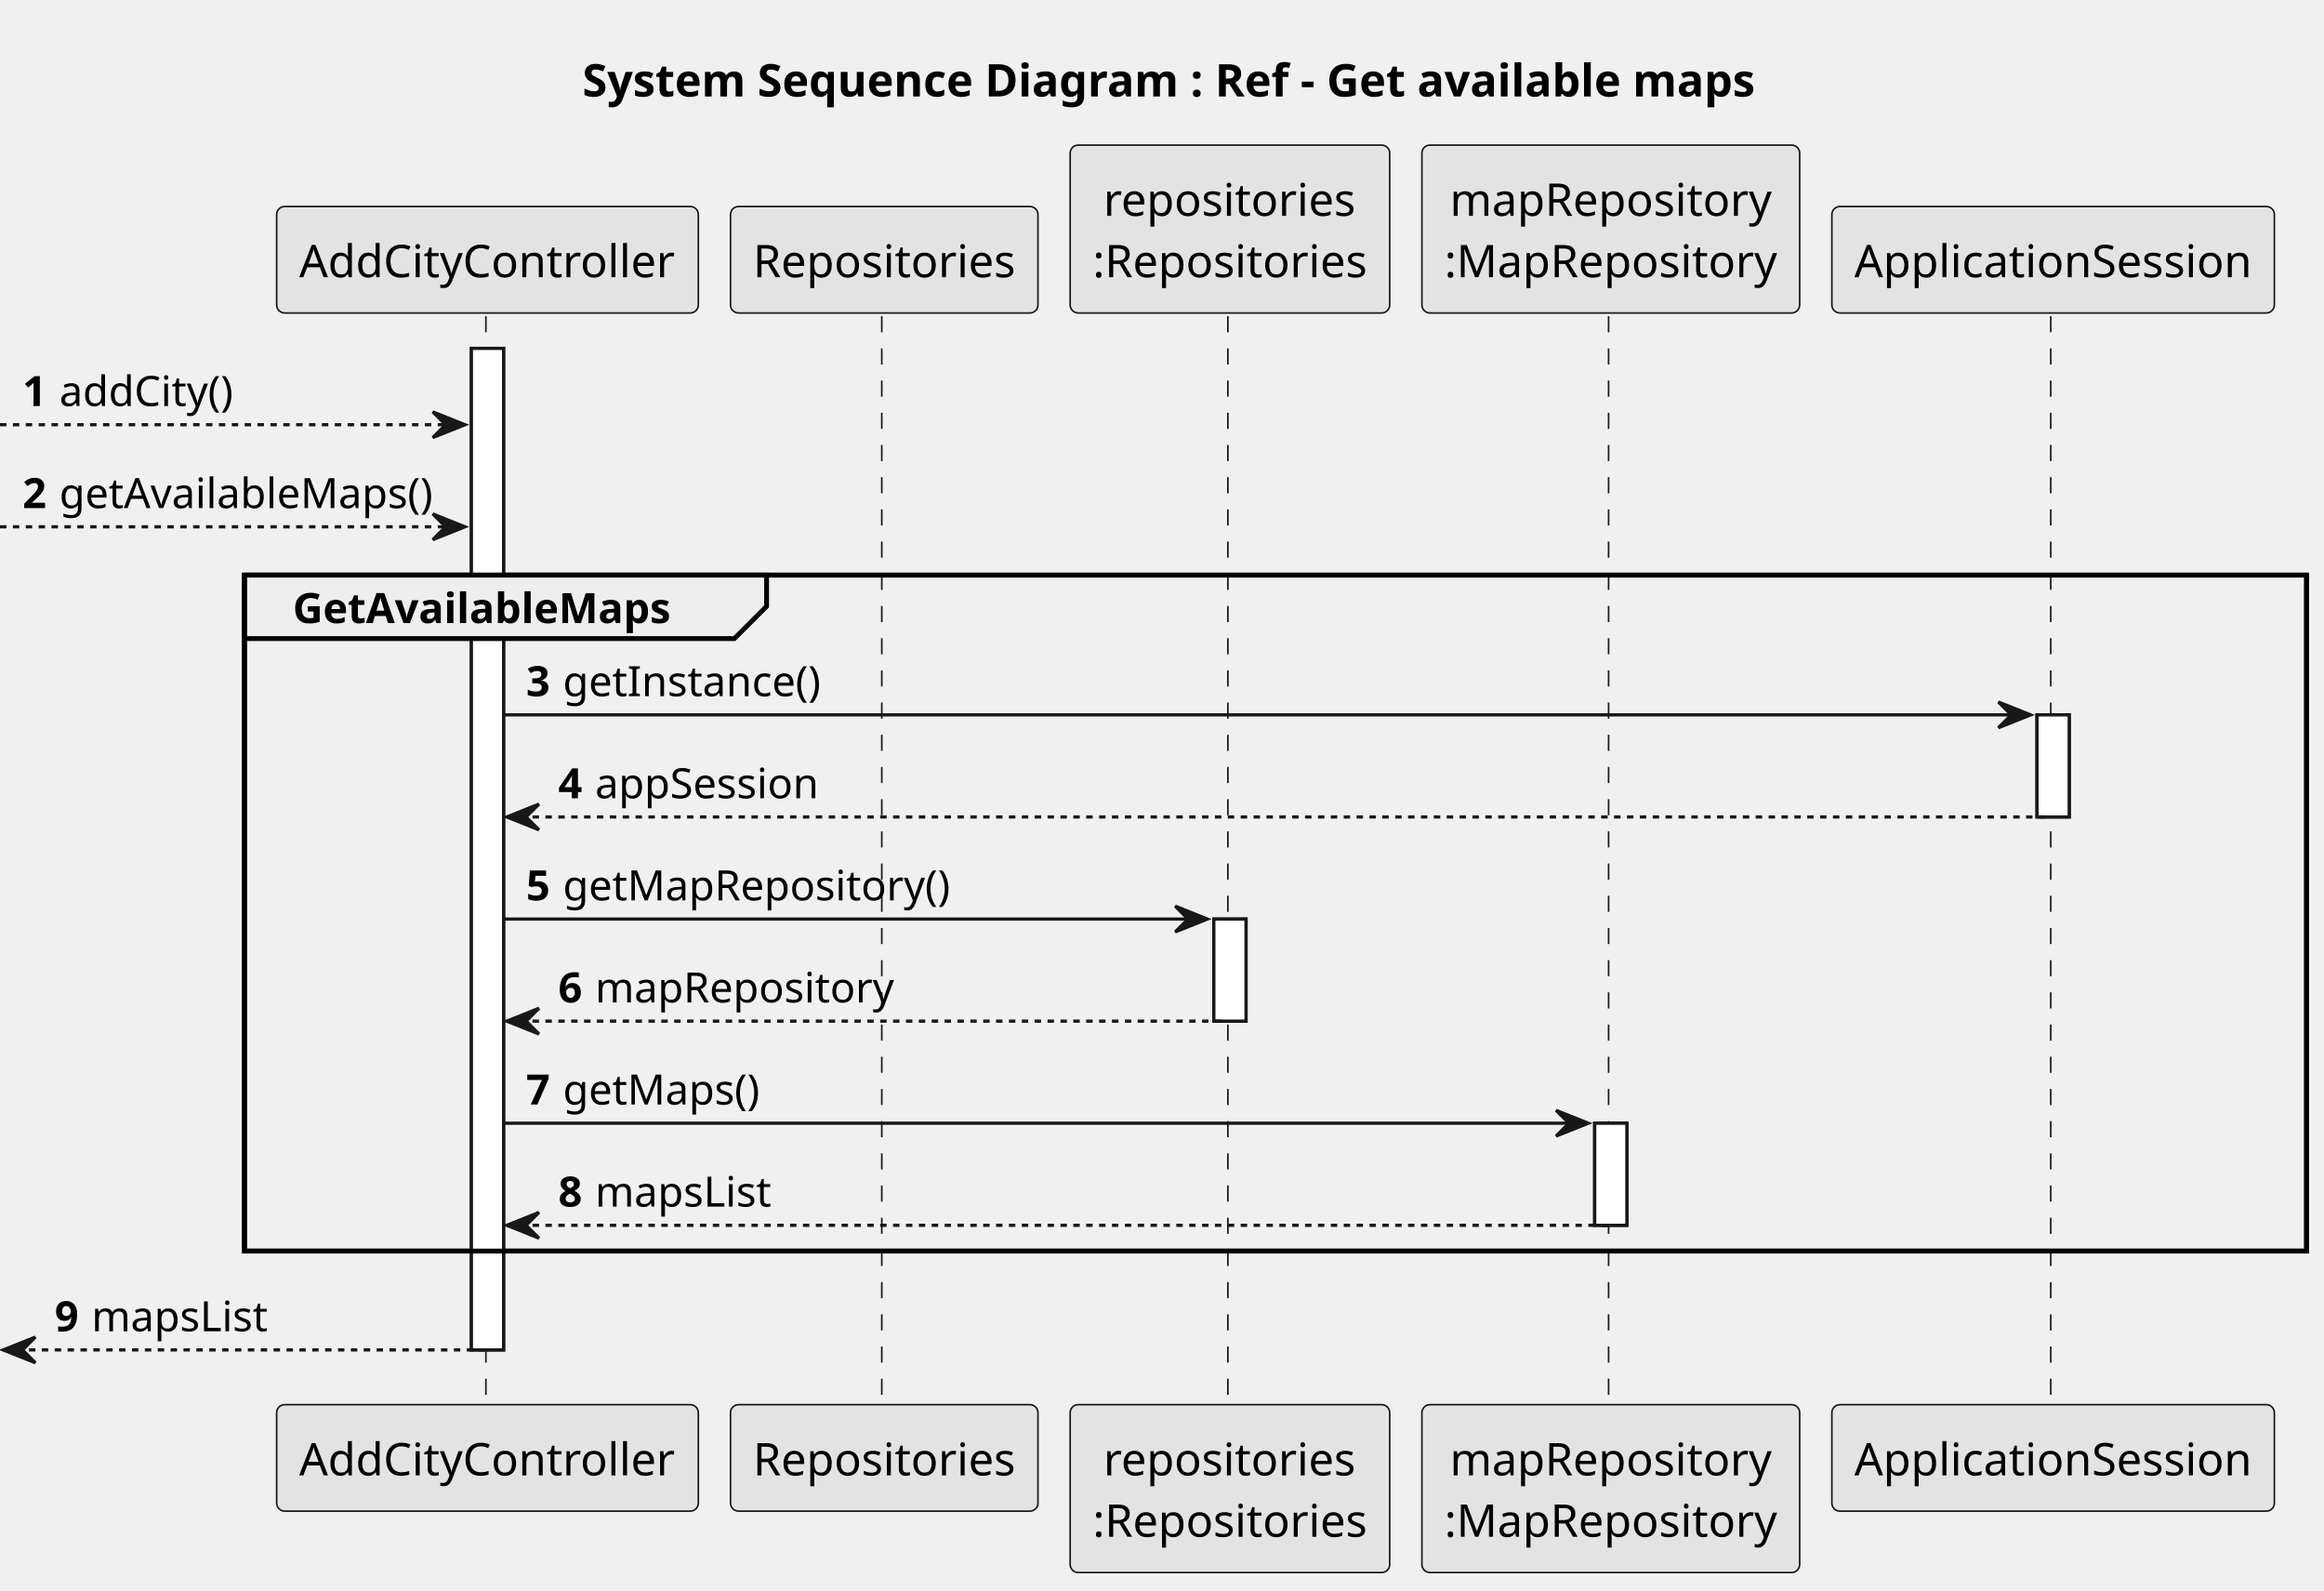
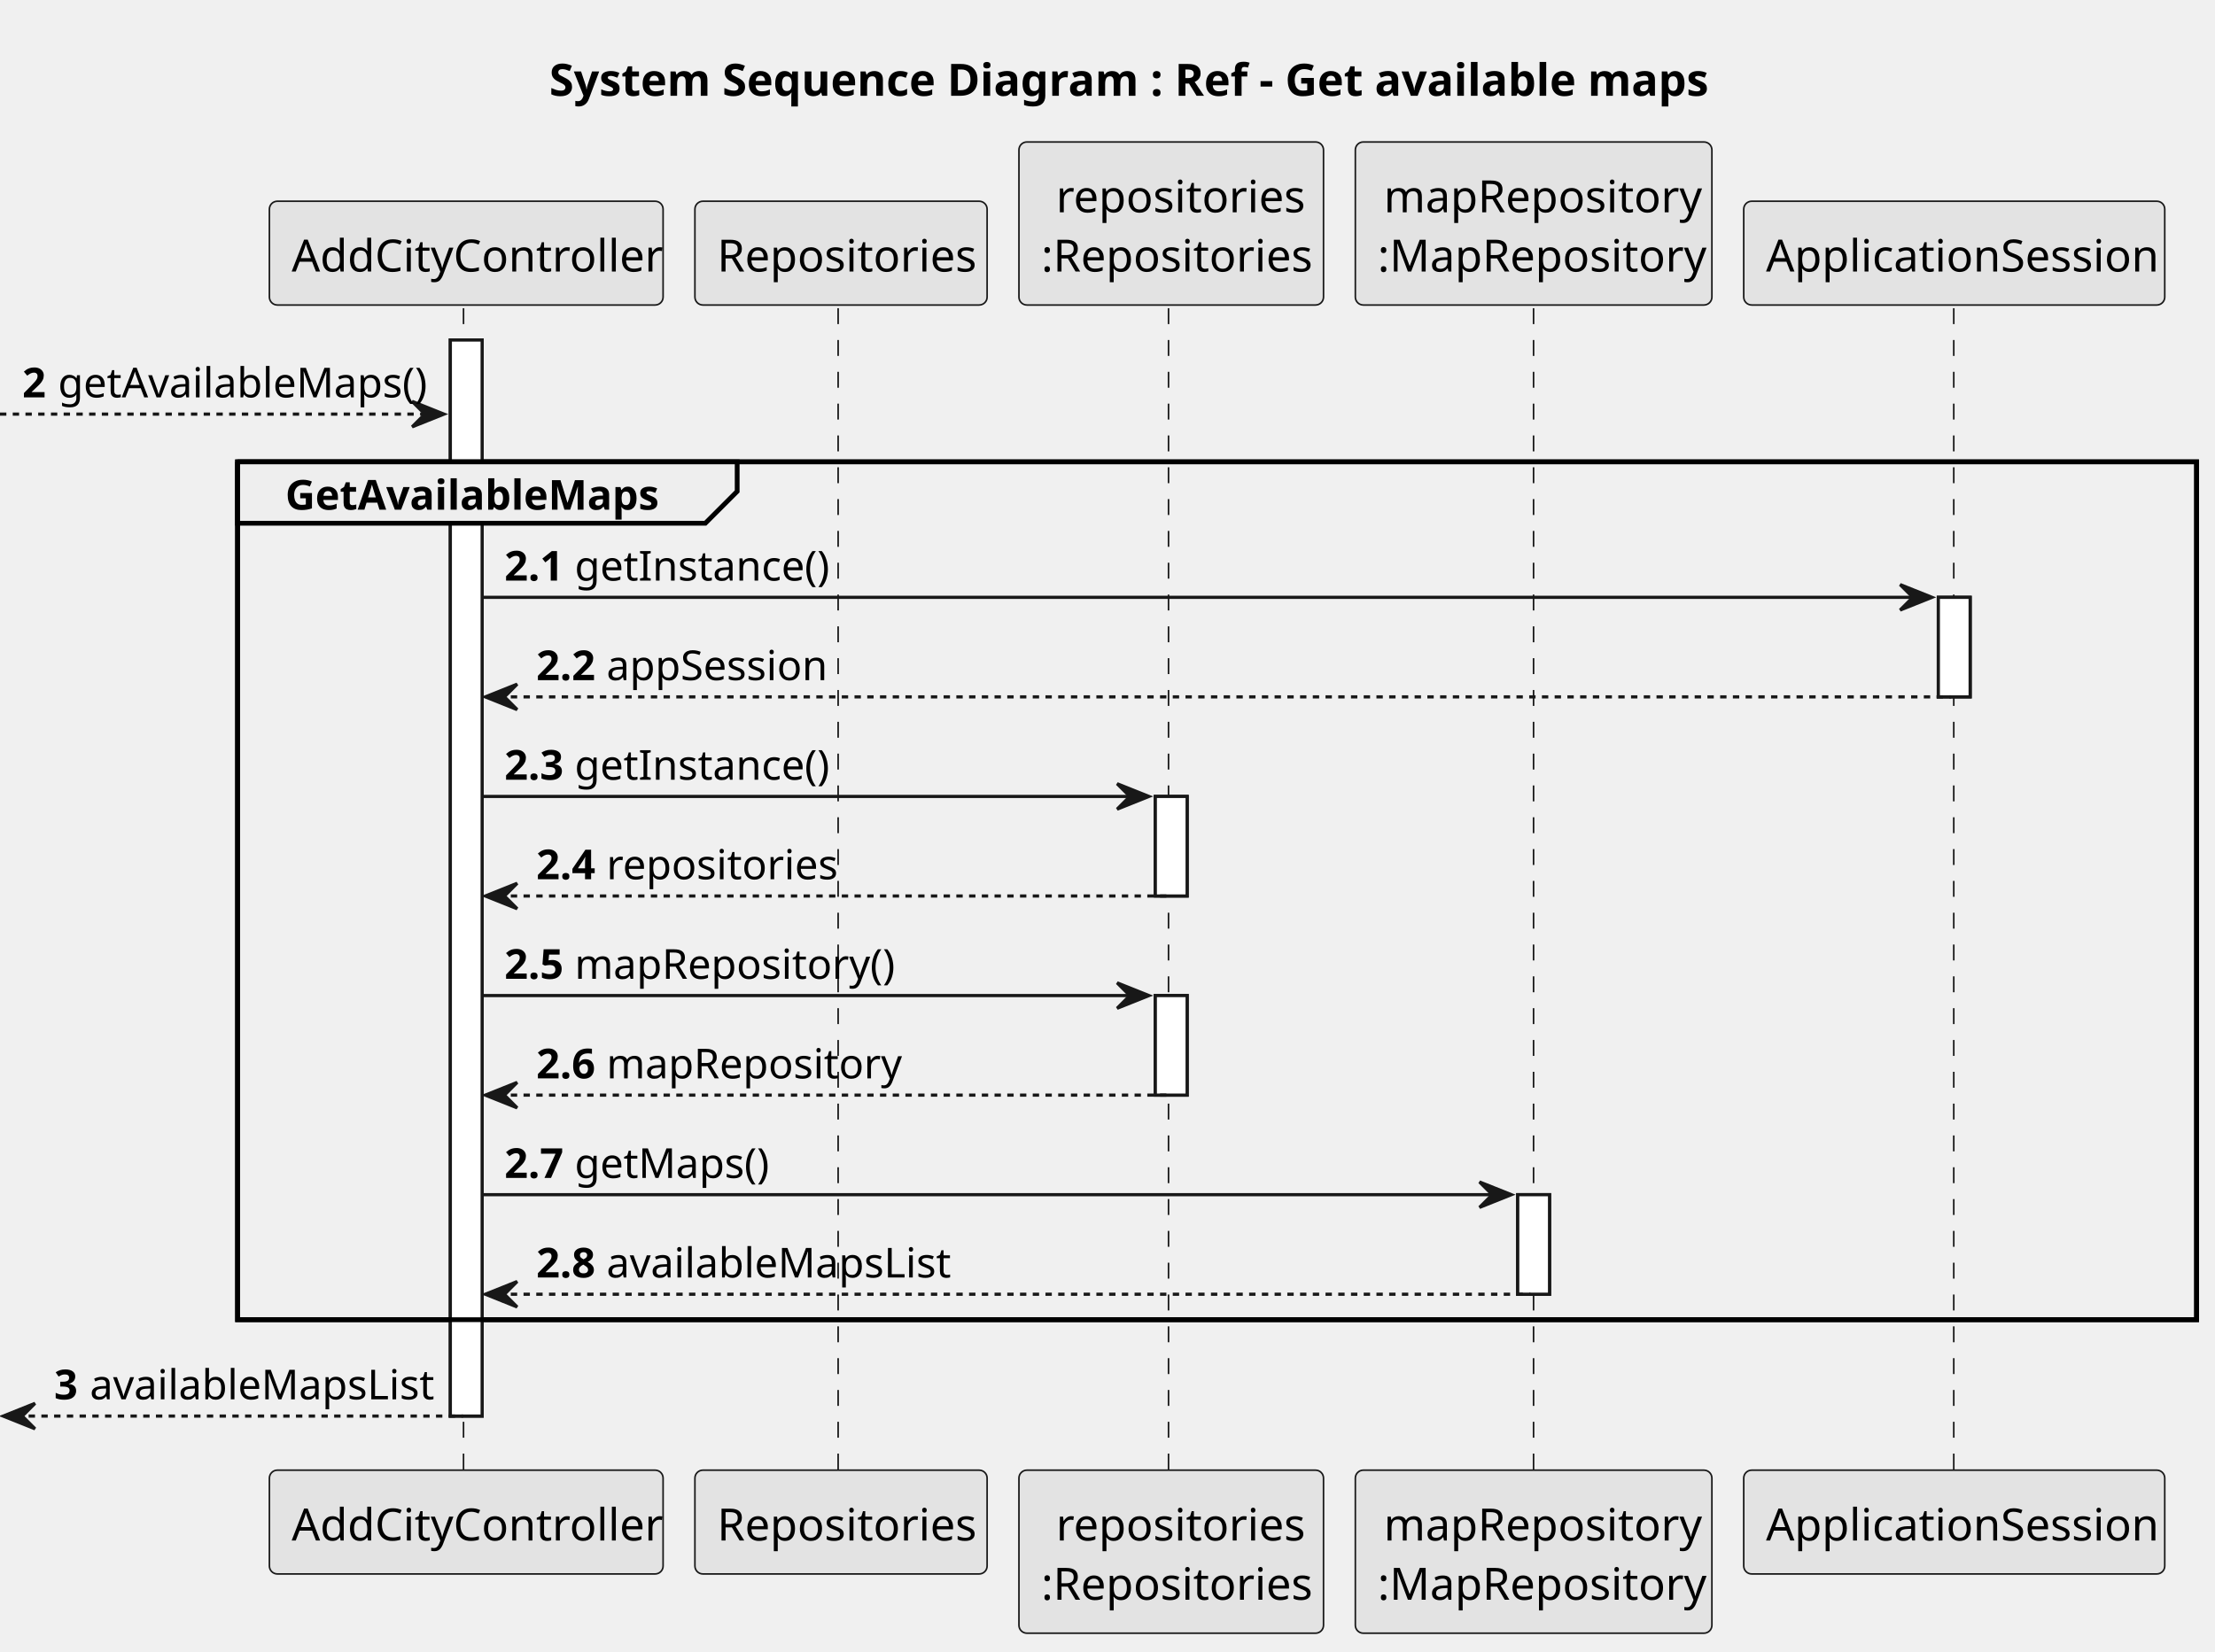
- <svg xmlns="http://www.w3.org/2000/svg" contentStyleType="text/css" height="494px" preserveAspectRatio="none" style="width:722px;height:494px;background:#FFFFFF;" version="1.1" viewBox="0 0 722 494" width="722px" zoomAndPan="magnify">
+ <svg xmlns="http://www.w3.org/2000/svg" contentStyleType="text/css" height="519px" preserveAspectRatio="none" style="width:696px;height:519px;background:#FFFFFF;" version="1.1" viewBox="0 0 696 519" width="696px" zoomAndPan="magnify">
  <defs />
  <g>
-     <text fill="#000000" font-family="sans-serif" font-size="14" font-weight="bold" lengthAdjust="spacing" textLength="363.705" x="180.939" y="29.966">System Sequence Diagram : Ref - Get available maps</text>
-     <rect fill="#FFFFFF" height="311.06" style="stroke:#181818;stroke-width:1.0;" width="10" x="146.448" y="108.204" />
-     <rect fill="#FFFFFF" height="31.706" style="stroke:#181818;stroke-width:1.0;" width="10" x="377.105" y="285.44" />
-     <rect fill="#FFFFFF" height="31.706" style="stroke:#181818;stroke-width:1.0;" width="10" x="495.423" y="348.852" />
-     <rect fill="#FFFFFF" height="31.706" style="stroke:#181818;stroke-width:1.0;" width="10" x="632.844" y="222.028" />
-     <rect fill="none" height="209.942" style="stroke:#000000;stroke-width:1.5;" width="640.634" x="75.949" y="178.616" />
-     <line style="stroke:#181818;stroke-width:0.5;stroke-dasharray:5.0,5.0;" x1="150.949" x2="150.949" y1="98.204" y2="437.264" />
-     <line style="stroke:#181818;stroke-width:0.5;stroke-dasharray:5.0,5.0;" x1="273.947" x2="273.947" y1="98.204" y2="437.264" />
-     <line style="stroke:#181818;stroke-width:0.5;stroke-dasharray:5.0,5.0;" x1="381.469" x2="381.469" y1="98.204" y2="437.264" />
-     <line style="stroke:#181818;stroke-width:0.5;stroke-dasharray:5.0,5.0;" x1="499.742" x2="499.742" y1="98.204" y2="437.264" />
-     <line style="stroke:#181818;stroke-width:0.5;stroke-dasharray:5.0,5.0;" x1="637.104" x2="637.104" y1="98.204" y2="437.264" />
-     <rect fill="#E3E3E3" height="33.068" rx="2.5" ry="2.5" style="stroke:#181818;stroke-width:0.5;" width="130.998" x="85.949" y="64.136" />
-     <text fill="#000000" font-family="sans-serif" font-size="14" lengthAdjust="spacing" textLength="116.998" x="92.949" y="86.102">AddCityController</text>
-     <rect fill="#E3E3E3" height="33.068" rx="2.5" ry="2.5" style="stroke:#181818;stroke-width:0.5;" width="130.998" x="85.949" y="436.264" />
-     <text fill="#000000" font-family="sans-serif" font-size="14" lengthAdjust="spacing" textLength="116.998" x="92.949" y="458.23">AddCityController</text>
-     <rect fill="#E3E3E3" height="33.068" rx="2.5" ry="2.5" style="stroke:#181818;stroke-width:0.5;" width="95.522" x="226.947" y="64.136" />
-     <text fill="#000000" font-family="sans-serif" font-size="14" lengthAdjust="spacing" textLength="81.522" x="233.947" y="86.102">Repositories</text>
-     <rect fill="#E3E3E3" height="33.068" rx="2.5" ry="2.5" style="stroke:#181818;stroke-width:0.5;" width="95.522" x="226.947" y="436.264" />
-     <text fill="#000000" font-family="sans-serif" font-size="14" lengthAdjust="spacing" textLength="81.522" x="233.947" y="458.23">Repositories</text>
-     <rect fill="#E3E3E3" height="52.136" rx="2.5" ry="2.5" style="stroke:#181818;stroke-width:0.5;" width="99.274" x="332.469" y="45.068" />
-     <text fill="#000000" font-family="sans-serif" font-size="14" lengthAdjust="spacing" textLength="78.596" x="342.808" y="67.034">repositories</text>
-     <text fill="#000000" font-family="sans-serif" font-size="14" lengthAdjust="spacing" textLength="85.274" x="339.469" y="86.102">:Repositories</text>
-     <rect fill="#E3E3E3" height="52.136" rx="2.5" ry="2.5" style="stroke:#181818;stroke-width:0.5;" width="99.274" x="332.469" y="436.264" />
-     <text fill="#000000" font-family="sans-serif" font-size="14" lengthAdjust="spacing" textLength="78.596" x="342.808" y="458.23">repositories</text>
-     <text fill="#000000" font-family="sans-serif" font-size="14" lengthAdjust="spacing" textLength="85.274" x="339.469" y="477.298">:Repositories</text>
-     <rect fill="#E3E3E3" height="52.136" rx="2.5" ry="2.5" style="stroke:#181818;stroke-width:0.5;" width="117.362" x="441.742" y="45.068" />
-     <text fill="#000000" font-family="sans-serif" font-size="14" lengthAdjust="spacing" textLength="100.002" x="450.422" y="67.034">mapRepository</text>
-     <text fill="#000000" font-family="sans-serif" font-size="14" lengthAdjust="spacing" textLength="103.362" x="448.742" y="86.102">:MapRepository</text>
-     <rect fill="#E3E3E3" height="52.136" rx="2.5" ry="2.5" style="stroke:#181818;stroke-width:0.5;" width="117.362" x="441.742" y="436.264" />
-     <text fill="#000000" font-family="sans-serif" font-size="14" lengthAdjust="spacing" textLength="100.002" x="450.422" y="458.23">mapRepository</text>
-     <text fill="#000000" font-family="sans-serif" font-size="14" lengthAdjust="spacing" textLength="103.362" x="448.742" y="477.298">:MapRepository</text>
-     <rect fill="#E3E3E3" height="33.068" rx="2.5" ry="2.5" style="stroke:#181818;stroke-width:0.5;" width="137.48" x="569.104" y="64.136" />
-     <text fill="#000000" font-family="sans-serif" font-size="14" lengthAdjust="spacing" textLength="123.48" x="576.104" y="86.102">ApplicationSession</text>
-     <rect fill="#E3E3E3" height="33.068" rx="2.5" ry="2.5" style="stroke:#181818;stroke-width:0.5;" width="137.48" x="569.104" y="436.264" />
-     <text fill="#000000" font-family="sans-serif" font-size="14" lengthAdjust="spacing" textLength="123.48" x="576.104" y="458.23">ApplicationSession</text>
-     <rect fill="#FFFFFF" height="311.06" style="stroke:#181818;stroke-width:1.0;" width="10" x="146.448" y="108.204" />
-     <rect fill="#FFFFFF" height="31.706" style="stroke:#181818;stroke-width:1.0;" width="10" x="377.105" y="285.44" />
-     <rect fill="#FFFFFF" height="31.706" style="stroke:#181818;stroke-width:1.0;" width="10" x="495.423" y="348.852" />
-     <rect fill="#FFFFFF" height="31.706" style="stroke:#181818;stroke-width:1.0;" width="10" x="632.844" y="222.028" />
-     <polygon fill="#181818" points="134.448,127.91,144.448,131.91,134.448,135.91,138.448,131.91" style="stroke:#181818;stroke-width:1.0;" />
-     <line style="stroke:#181818;stroke-width:1.0;stroke-dasharray:2.0,2.0;" x1="0" x2="140.448" y1="131.91" y2="131.91" />
-     <text fill="#000000" font-family="sans-serif" font-size="13" font-weight="bold" lengthAdjust="spacing" textLength="7.436" x="7" y="126.101">1</text>
-     <text fill="#000000" font-family="sans-serif" font-size="13" lengthAdjust="spacing" textLength="53.976" x="18.436" y="126.101">addCity()</text>
-     <polygon fill="#181818" points="134.448,159.616,144.448,163.616,134.448,167.616,138.448,163.616" style="stroke:#181818;stroke-width:1.0;" />
-     <line style="stroke:#181818;stroke-width:1.0;stroke-dasharray:2.0,2.0;" x1="0" x2="140.448" y1="163.616" y2="163.616" />
-     <text fill="#000000" font-family="sans-serif" font-size="13" font-weight="bold" lengthAdjust="spacing" textLength="7.436" x="7" y="157.807">2</text>
-     <text fill="#000000" font-family="sans-serif" font-size="13" lengthAdjust="spacing" textLength="116.012" x="18.436" y="157.807">getAvailableMaps()</text>
-     <path d="M75.949,178.616 L238.157,178.616 L238.157,188.322 L228.157,198.322 L75.949,198.322 L75.949,178.616 " fill="#EEEEEE" style="stroke:#000000;stroke-width:1.5;" />
-     <rect fill="none" height="209.942" style="stroke:#000000;stroke-width:1.5;" width="640.634" x="75.949" y="178.616" />
-     <text fill="#000000" font-family="sans-serif" font-size="13" font-weight="bold" lengthAdjust="spacing" textLength="117.208" x="90.949" y="193.513">GetAvailableMaps</text>
-     <polygon fill="#181818" points="620.844,218.028,630.844,222.028,620.844,226.028,624.844,222.028" style="stroke:#181818;stroke-width:1.0;" />
-     <line style="stroke:#181818;stroke-width:1.0;" x1="156.448" x2="626.844" y1="222.028" y2="222.028" />
-     <text fill="#000000" font-family="sans-serif" font-size="13" font-weight="bold" lengthAdjust="spacing" textLength="7.436" x="163.448" y="216.219">3</text>
-     <text fill="#000000" font-family="sans-serif" font-size="13" lengthAdjust="spacing" textLength="80.08" x="174.884" y="216.219">getInstance()</text>
-     <polygon fill="#181818" points="167.448,249.734,157.448,253.734,167.448,257.734,163.448,253.734" style="stroke:#181818;stroke-width:1.0;" />
-     <line style="stroke:#181818;stroke-width:1.0;stroke-dasharray:2.0,2.0;" x1="161.448" x2="636.844" y1="253.734" y2="253.734" />
-     <text fill="#000000" font-family="sans-serif" font-size="13" font-weight="bold" lengthAdjust="spacing" textLength="7.436" x="173.448" y="247.925">4</text>
-     <text fill="#000000" font-family="sans-serif" font-size="13" lengthAdjust="spacing" textLength="69.459" x="184.884" y="247.925">appSession</text>
-     <polygon fill="#181818" points="365.105,281.44,375.105,285.44,365.105,289.44,369.105,285.44" style="stroke:#181818;stroke-width:1.0;" />
-     <line style="stroke:#181818;stroke-width:1.0;" x1="156.448" x2="371.105" y1="285.44" y2="285.44" />
-     <text fill="#000000" font-family="sans-serif" font-size="13" font-weight="bold" lengthAdjust="spacing" textLength="7.436" x="163.448" y="279.631">5</text>
-     <text fill="#000000" font-family="sans-serif" font-size="13" lengthAdjust="spacing" textLength="120.315" x="174.884" y="279.631">getMapRepository()</text>
-     <polygon fill="#181818" points="167.448,313.146,157.448,317.146,167.448,321.146,163.448,317.146" style="stroke:#181818;stroke-width:1.0;" />
-     <line style="stroke:#181818;stroke-width:1.0;stroke-dasharray:2.0,2.0;" x1="161.448" x2="381.105" y1="317.146" y2="317.146" />
-     <text fill="#000000" font-family="sans-serif" font-size="13" font-weight="bold" lengthAdjust="spacing" textLength="7.436" x="173.448" y="311.337">6</text>
-     <text fill="#000000" font-family="sans-serif" font-size="13" lengthAdjust="spacing" textLength="92.859" x="184.884" y="311.337">mapRepository</text>
-     <polygon fill="#181818" points="483.423,344.852,493.423,348.852,483.423,352.852,487.423,348.852" style="stroke:#181818;stroke-width:1.0;" />
-     <line style="stroke:#181818;stroke-width:1.0;" x1="156.448" x2="489.423" y1="348.852" y2="348.852" />
-     <text fill="#000000" font-family="sans-serif" font-size="13" font-weight="bold" lengthAdjust="spacing" textLength="7.436" x="163.448" y="343.043">7</text>
-     <text fill="#000000" font-family="sans-serif" font-size="13" lengthAdjust="spacing" textLength="61.126" x="174.884" y="343.043">getMaps()</text>
-     <polygon fill="#181818" points="167.448,376.558,157.448,380.558,167.448,384.558,163.448,380.558" style="stroke:#181818;stroke-width:1.0;" />
-     <line style="stroke:#181818;stroke-width:1.0;stroke-dasharray:2.0,2.0;" x1="161.448" x2="499.423" y1="380.558" y2="380.558" />
-     <text fill="#000000" font-family="sans-serif" font-size="13" font-weight="bold" lengthAdjust="spacing" textLength="7.436" x="173.448" y="374.749">8</text>
-     <text fill="#000000" font-family="sans-serif" font-size="13" lengthAdjust="spacing" textLength="54.756" x="184.884" y="374.749">mapsList</text>
-     <polygon fill="#181818" points="11,415.264,1,419.264,11,423.264,7,419.264" style="stroke:#181818;stroke-width:1.0;" />
-     <line style="stroke:#181818;stroke-width:1.0;stroke-dasharray:2.0,2.0;" x1="5" x2="150.448" y1="419.264" y2="419.264" />
-     <text fill="#000000" font-family="sans-serif" font-size="13" font-weight="bold" lengthAdjust="spacing" textLength="7.436" x="17" y="413.455">9</text>
-     <text fill="#000000" font-family="sans-serif" font-size="13" lengthAdjust="spacing" textLength="54.756" x="28.436" y="413.455">mapsList</text>
+     <text fill="#000000" font-family="sans-serif" font-size="14" font-weight="bold" lengthAdjust="spacing" textLength="354.026" x="172.593" y="30.107">System Sequence Diagram : Ref - Get available maps</text>
+     <rect fill="#FFFFFF" height="338.201" style="stroke:#181818;stroke-width:1.0;" width="10" x="141.504" y="106.863" />
+     <rect fill="#FFFFFF" height="31.291" style="stroke:#181818;stroke-width:1.0;" width="10" x="363.024" y="250.318" />
+     <rect fill="#FFFFFF" height="31.291" style="stroke:#181818;stroke-width:1.0;" width="10" x="363.024" y="312.9" />
+     <rect fill="#FFFFFF" height="31.291" style="stroke:#181818;stroke-width:1.0;" width="10" x="476.897" y="375.482" />
+     <rect fill="#FFFFFF" height="31.291" style="stroke:#181818;stroke-width:1.0;" width="10" x="609.065" y="187.736" />
+     <rect fill="none" height="269.619" style="stroke:#000000;stroke-width:1.5;" width="615.563" x="74.649" y="145.154" />
+     <line style="stroke:#181818;stroke-width:0.5;stroke-dasharray:5.0,5.0;" x1="145.649" x2="145.649" y1="96.863" y2="463.065" />
+     <line style="stroke:#181818;stroke-width:0.5;stroke-dasharray:5.0,5.0;" x1="263.359" x2="263.359" y1="96.863" y2="463.065" />
+     <line style="stroke:#181818;stroke-width:0.5;stroke-dasharray:5.0,5.0;" x1="367.173" x2="367.173" y1="96.863" y2="463.065" />
+     <line style="stroke:#181818;stroke-width:0.5;stroke-dasharray:5.0,5.0;" x1="481.876" x2="481.876" y1="96.863" y2="463.065" />
+     <line style="stroke:#181818;stroke-width:0.5;stroke-dasharray:5.0,5.0;" x1="613.917" x2="613.917" y1="96.863" y2="463.065" />
+     <rect fill="#E3E3E3" height="32.621" rx="2.5" ry="2.5" style="stroke:#181818;stroke-width:0.5;" width="123.71" x="84.649" y="63.242" />
+     <text fill="#000000" font-family="sans-serif" font-size="14" lengthAdjust="spacing" textLength="109.71" x="91.649" y="85.35">AddCityController</text>
+     <rect fill="#E3E3E3" height="32.621" rx="2.5" ry="2.5" style="stroke:#181818;stroke-width:0.5;" width="123.71" x="84.649" y="462.065" />
+     <text fill="#000000" font-family="sans-serif" font-size="14" lengthAdjust="spacing" textLength="109.71" x="91.649" y="484.172">AddCityController</text>
+     <rect fill="#E3E3E3" height="32.621" rx="2.5" ry="2.5" style="stroke:#181818;stroke-width:0.5;" width="91.814" x="218.359" y="63.242" />
+     <text fill="#000000" font-family="sans-serif" font-size="14" lengthAdjust="spacing" textLength="77.814" x="225.359" y="85.35">Repositories</text>
+     <rect fill="#E3E3E3" height="32.621" rx="2.5" ry="2.5" style="stroke:#181818;stroke-width:0.5;" width="91.814" x="218.359" y="462.065" />
+     <text fill="#000000" font-family="sans-serif" font-size="14" lengthAdjust="spacing" textLength="77.814" x="225.359" y="484.172">Repositories</text>
+     <rect fill="#E3E3E3" height="51.242" rx="2.5" ry="2.5" style="stroke:#181818;stroke-width:0.5;" width="95.703" x="320.173" y="44.621" />
+     <text fill="#000000" font-family="sans-serif" font-size="14" lengthAdjust="spacing" textLength="72.365" x="331.842" y="66.728">repositories</text>
+     <text fill="#000000" font-family="sans-serif" font-size="14" lengthAdjust="spacing" textLength="81.703" x="327.173" y="85.35">:Repositories</text>
+     <rect fill="#E3E3E3" height="51.242" rx="2.5" ry="2.5" style="stroke:#181818;stroke-width:0.5;" width="95.703" x="320.173" y="462.065" />
+     <text fill="#000000" font-family="sans-serif" font-size="14" lengthAdjust="spacing" textLength="72.365" x="331.842" y="484.172">repositories</text>
+     <text fill="#000000" font-family="sans-serif" font-size="14" lengthAdjust="spacing" textLength="81.703" x="327.173" y="502.793">:Repositories</text>
+     <rect fill="#E3E3E3" height="51.242" rx="2.5" ry="2.5" style="stroke:#181818;stroke-width:0.5;" width="112.041" x="425.876" y="44.621" />
+     <text fill="#000000" font-family="sans-serif" font-size="14" lengthAdjust="spacing" textLength="94.151" x="434.821" y="66.728">mapRepository</text>
+     <text fill="#000000" font-family="sans-serif" font-size="14" lengthAdjust="spacing" textLength="98.041" x="432.876" y="85.35">:MapRepository</text>
+     <rect fill="#E3E3E3" height="51.242" rx="2.5" ry="2.5" style="stroke:#181818;stroke-width:0.5;" width="112.041" x="425.876" y="462.065" />
+     <text fill="#000000" font-family="sans-serif" font-size="14" lengthAdjust="spacing" textLength="94.151" x="434.821" y="484.172">mapRepository</text>
+     <text fill="#000000" font-family="sans-serif" font-size="14" lengthAdjust="spacing" textLength="98.041" x="432.876" y="502.793">:MapRepository</text>
+     <rect fill="#E3E3E3" height="32.621" rx="2.5" ry="2.5" style="stroke:#181818;stroke-width:0.5;" width="132.296" x="547.917" y="63.242" />
+     <text fill="#000000" font-family="sans-serif" font-size="14" lengthAdjust="spacing" textLength="118.296" x="554.917" y="85.35">ApplicationSession</text>
+     <rect fill="#E3E3E3" height="32.621" rx="2.5" ry="2.5" style="stroke:#181818;stroke-width:0.5;" width="132.296" x="547.917" y="462.065" />
+     <text fill="#000000" font-family="sans-serif" font-size="14" lengthAdjust="spacing" textLength="118.296" x="554.917" y="484.172">ApplicationSession</text>
+     <rect fill="#FFFFFF" height="338.201" style="stroke:#181818;stroke-width:1.0;" width="10" x="141.504" y="106.863" />
+     <rect fill="#FFFFFF" height="31.291" style="stroke:#181818;stroke-width:1.0;" width="10" x="363.024" y="250.318" />
+     <rect fill="#FFFFFF" height="31.291" style="stroke:#181818;stroke-width:1.0;" width="10" x="363.024" y="312.9" />
+     <rect fill="#FFFFFF" height="31.291" style="stroke:#181818;stroke-width:1.0;" width="10" x="476.897" y="375.482" />
+     <rect fill="#FFFFFF" height="31.291" style="stroke:#181818;stroke-width:1.0;" width="10" x="609.065" y="187.736" />
+     <polygon fill="#181818" points="129.504,126.154,139.504,130.154,129.504,134.154,133.504,130.154" style="stroke:#181818;stroke-width:1.0;" />
+     <line style="stroke:#181818;stroke-width:1.0;stroke-dasharray:2.0,2.0;" x1="0" x2="135.504" y1="130.154" y2="130.154" />
+     <text fill="#000000" font-family="sans-serif" font-size="13" font-weight="bold" lengthAdjust="spacing" textLength="7.23" x="7" y="124.892">2</text>
+     <text fill="#000000" font-family="sans-serif" font-size="13" lengthAdjust="spacing" textLength="111.274" x="18.23" y="124.892">getAvailableMaps()</text>
+     <path d="M74.649,145.154 L231.635,145.154 L231.635,154.445 L221.635,164.445 L74.649,164.445 L74.649,145.154 " fill="#EEEEEE" style="stroke:#000000;stroke-width:1.5;" />
+     <rect fill="none" height="269.619" style="stroke:#000000;stroke-width:1.5;" width="615.563" x="74.649" y="145.154" />
+     <text fill="#000000" font-family="sans-serif" font-size="13" font-weight="bold" lengthAdjust="spacing" textLength="111.985" x="89.649" y="160.183">GetAvailableMaps</text>
+     <polygon fill="#181818" points="597.065,183.736,607.065,187.736,597.065,191.736,601.065,187.736" style="stroke:#181818;stroke-width:1.0;" />
+     <line style="stroke:#181818;stroke-width:1.0;" x1="151.504" x2="603.065" y1="187.736" y2="187.736" />
+     <text fill="#000000" font-family="sans-serif" font-size="13" font-weight="bold" lengthAdjust="spacing" textLength="18.072" x="158.504" y="182.474">2.1</text>
+     <text fill="#000000" font-family="sans-serif" font-size="13" lengthAdjust="spacing" textLength="75.874" x="180.576" y="182.474">getInstance()</text>
+     <polygon fill="#181818" points="162.504,215.027,152.504,219.027,162.504,223.027,158.504,219.027" style="stroke:#181818;stroke-width:1.0;" />
+     <line style="stroke:#181818;stroke-width:1.0;stroke-dasharray:2.0,2.0;" x1="156.504" x2="613.065" y1="219.027" y2="219.027" />
+     <text fill="#000000" font-family="sans-serif" font-size="13" font-weight="bold" lengthAdjust="spacing" textLength="18.072" x="168.504" y="213.765">2.2</text>
+     <text fill="#000000" font-family="sans-serif" font-size="13" lengthAdjust="spacing" textLength="67.939" x="190.576" y="213.765">appSession</text>
+     <polygon fill="#181818" points="351.024,246.318,361.024,250.318,351.024,254.318,355.024,250.318" style="stroke:#181818;stroke-width:1.0;" />
+     <line style="stroke:#181818;stroke-width:1.0;" x1="151.504" x2="357.024" y1="250.318" y2="250.318" />
+     <text fill="#000000" font-family="sans-serif" font-size="13" font-weight="bold" lengthAdjust="spacing" textLength="18.072" x="158.504" y="245.056">2.3</text>
+     <text fill="#000000" font-family="sans-serif" font-size="13" lengthAdjust="spacing" textLength="75.874" x="180.576" y="245.056">getInstance()</text>
+     <polygon fill="#181818" points="162.504,277.609,152.504,281.609,162.504,285.609,158.504,281.609" style="stroke:#181818;stroke-width:1.0;" />
+     <line style="stroke:#181818;stroke-width:1.0;stroke-dasharray:2.0,2.0;" x1="156.504" x2="367.024" y1="281.609" y2="281.609" />
+     <text fill="#000000" font-family="sans-serif" font-size="13" font-weight="bold" lengthAdjust="spacing" textLength="18.072" x="168.504" y="276.347">2.4</text>
+     <text fill="#000000" font-family="sans-serif" font-size="13" lengthAdjust="spacing" textLength="67.196" x="190.576" y="276.347">repositories</text>
+     <polygon fill="#181818" points="351.024,308.9,361.024,312.9,351.024,316.9,355.024,312.9" style="stroke:#181818;stroke-width:1.0;" />
+     <line style="stroke:#181818;stroke-width:1.0;" x1="151.504" x2="357.024" y1="312.9" y2="312.9" />
+     <text fill="#000000" font-family="sans-serif" font-size="13" font-weight="bold" lengthAdjust="spacing" textLength="18.072" x="158.504" y="307.638">2.5</text>
+     <text fill="#000000" font-family="sans-serif" font-size="13" lengthAdjust="spacing" textLength="96.085" x="180.576" y="307.638">mapRepository()</text>
+     <polygon fill="#181818" points="162.504,340.191,152.504,344.191,162.504,348.191,158.504,344.191" style="stroke:#181818;stroke-width:1.0;" />
+     <line style="stroke:#181818;stroke-width:1.0;stroke-dasharray:2.0,2.0;" x1="156.504" x2="367.024" y1="344.191" y2="344.191" />
+     <text fill="#000000" font-family="sans-serif" font-size="13" font-weight="bold" lengthAdjust="spacing" textLength="18.072" x="168.504" y="338.929">2.6</text>
+     <text fill="#000000" font-family="sans-serif" font-size="13" lengthAdjust="spacing" textLength="87.426" x="190.576" y="338.929">mapRepository</text>
+     <polygon fill="#181818" points="464.897,371.482,474.897,375.482,464.897,379.482,468.897,375.482" style="stroke:#181818;stroke-width:1.0;" />
+     <line style="stroke:#181818;stroke-width:1.0;" x1="151.504" x2="470.897" y1="375.482" y2="375.482" />
+     <text fill="#000000" font-family="sans-serif" font-size="13" font-weight="bold" lengthAdjust="spacing" textLength="18.072" x="158.504" y="370.22">2.7</text>
+     <text fill="#000000" font-family="sans-serif" font-size="13" lengthAdjust="spacing" textLength="58.519" x="180.576" y="370.22">getMaps()</text>
+     <polygon fill="#181818" points="162.504,402.773,152.504,406.773,162.504,410.773,158.504,406.773" style="stroke:#181818;stroke-width:1.0;" />
+     <line style="stroke:#181818;stroke-width:1.0;stroke-dasharray:2.0,2.0;" x1="156.504" x2="480.897" y1="406.773" y2="406.773" />
+     <text fill="#000000" font-family="sans-serif" font-size="13" font-weight="bold" lengthAdjust="spacing" textLength="18.072" x="168.504" y="401.511">2.8</text>
+     <text fill="#000000" font-family="sans-serif" font-size="13" lengthAdjust="spacing" textLength="103.334" x="190.576" y="401.511">availableMapsList</text>
+     <polygon fill="#181818" points="11,441.065,1,445.065,11,449.065,7,445.065" style="stroke:#181818;stroke-width:1.0;" />
+     <line style="stroke:#181818;stroke-width:1.0;stroke-dasharray:2.0,2.0;" x1="5" x2="145.504" y1="445.065" y2="445.065" />
+     <text fill="#000000" font-family="sans-serif" font-size="13" font-weight="bold" lengthAdjust="spacing" textLength="7.23" x="17" y="439.802">3</text>
+     <text fill="#000000" font-family="sans-serif" font-size="13" lengthAdjust="spacing" textLength="103.334" x="28.23" y="439.802">availableMapsList</text>
  </g>
</svg>
